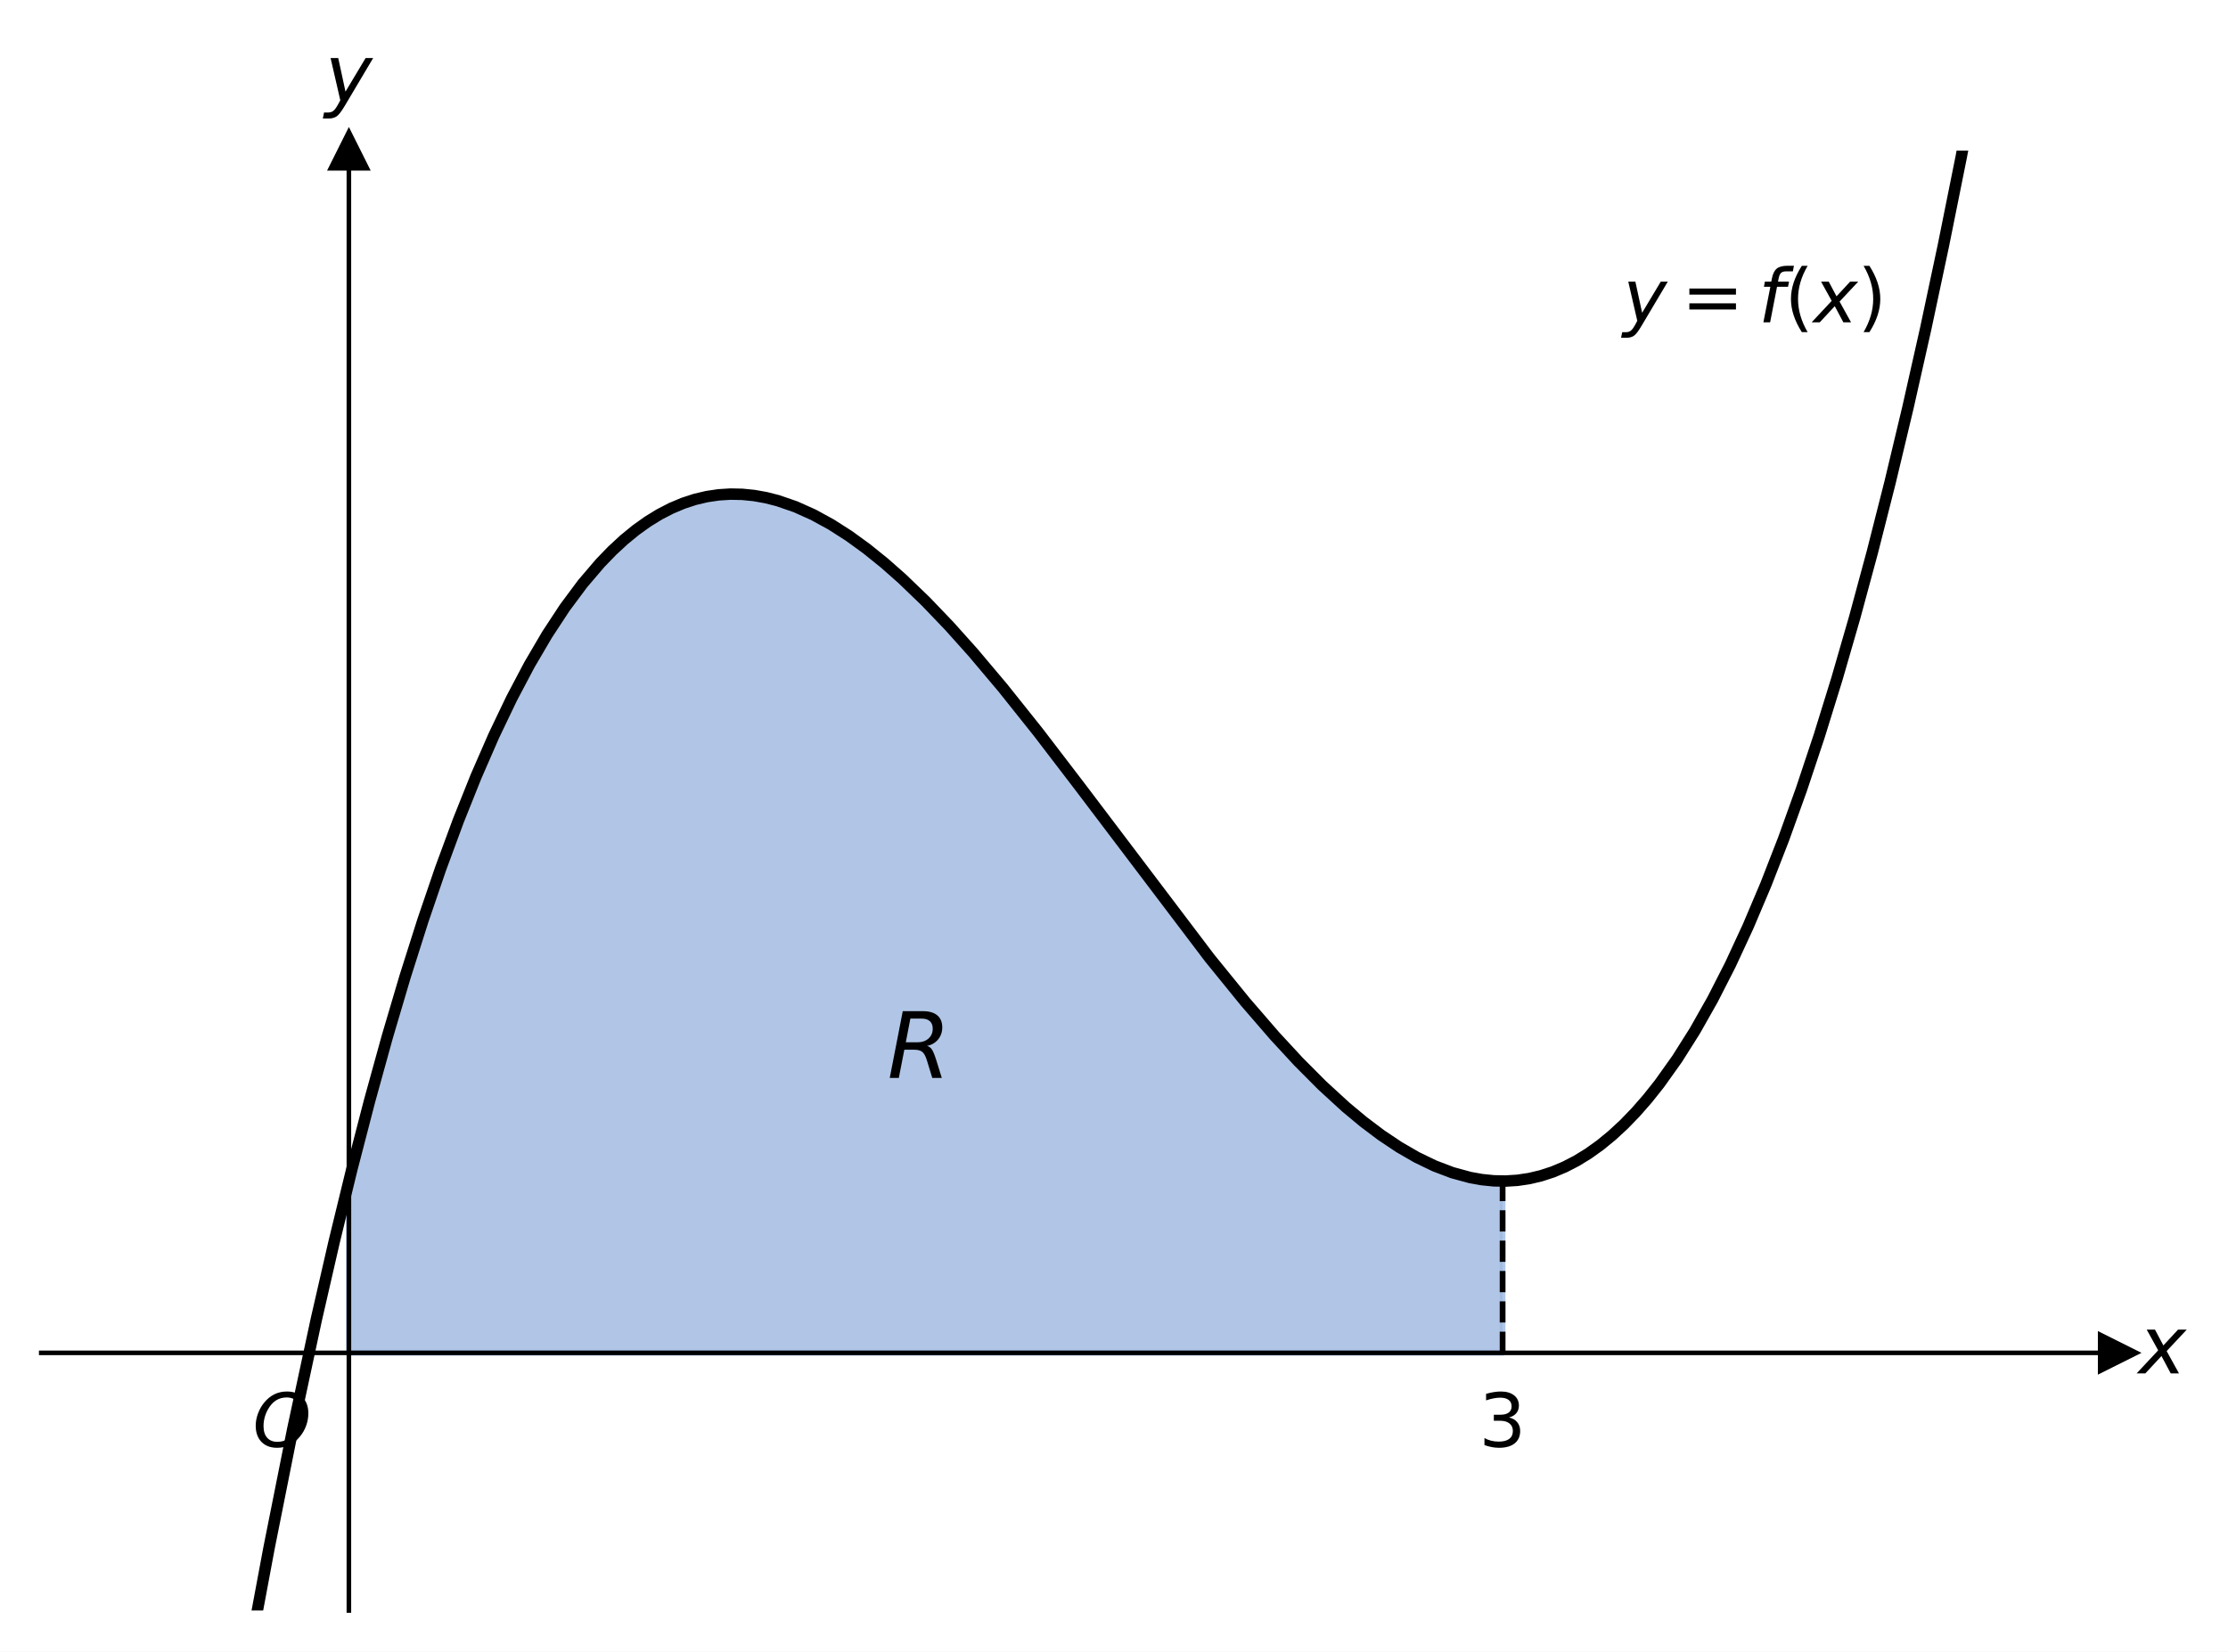
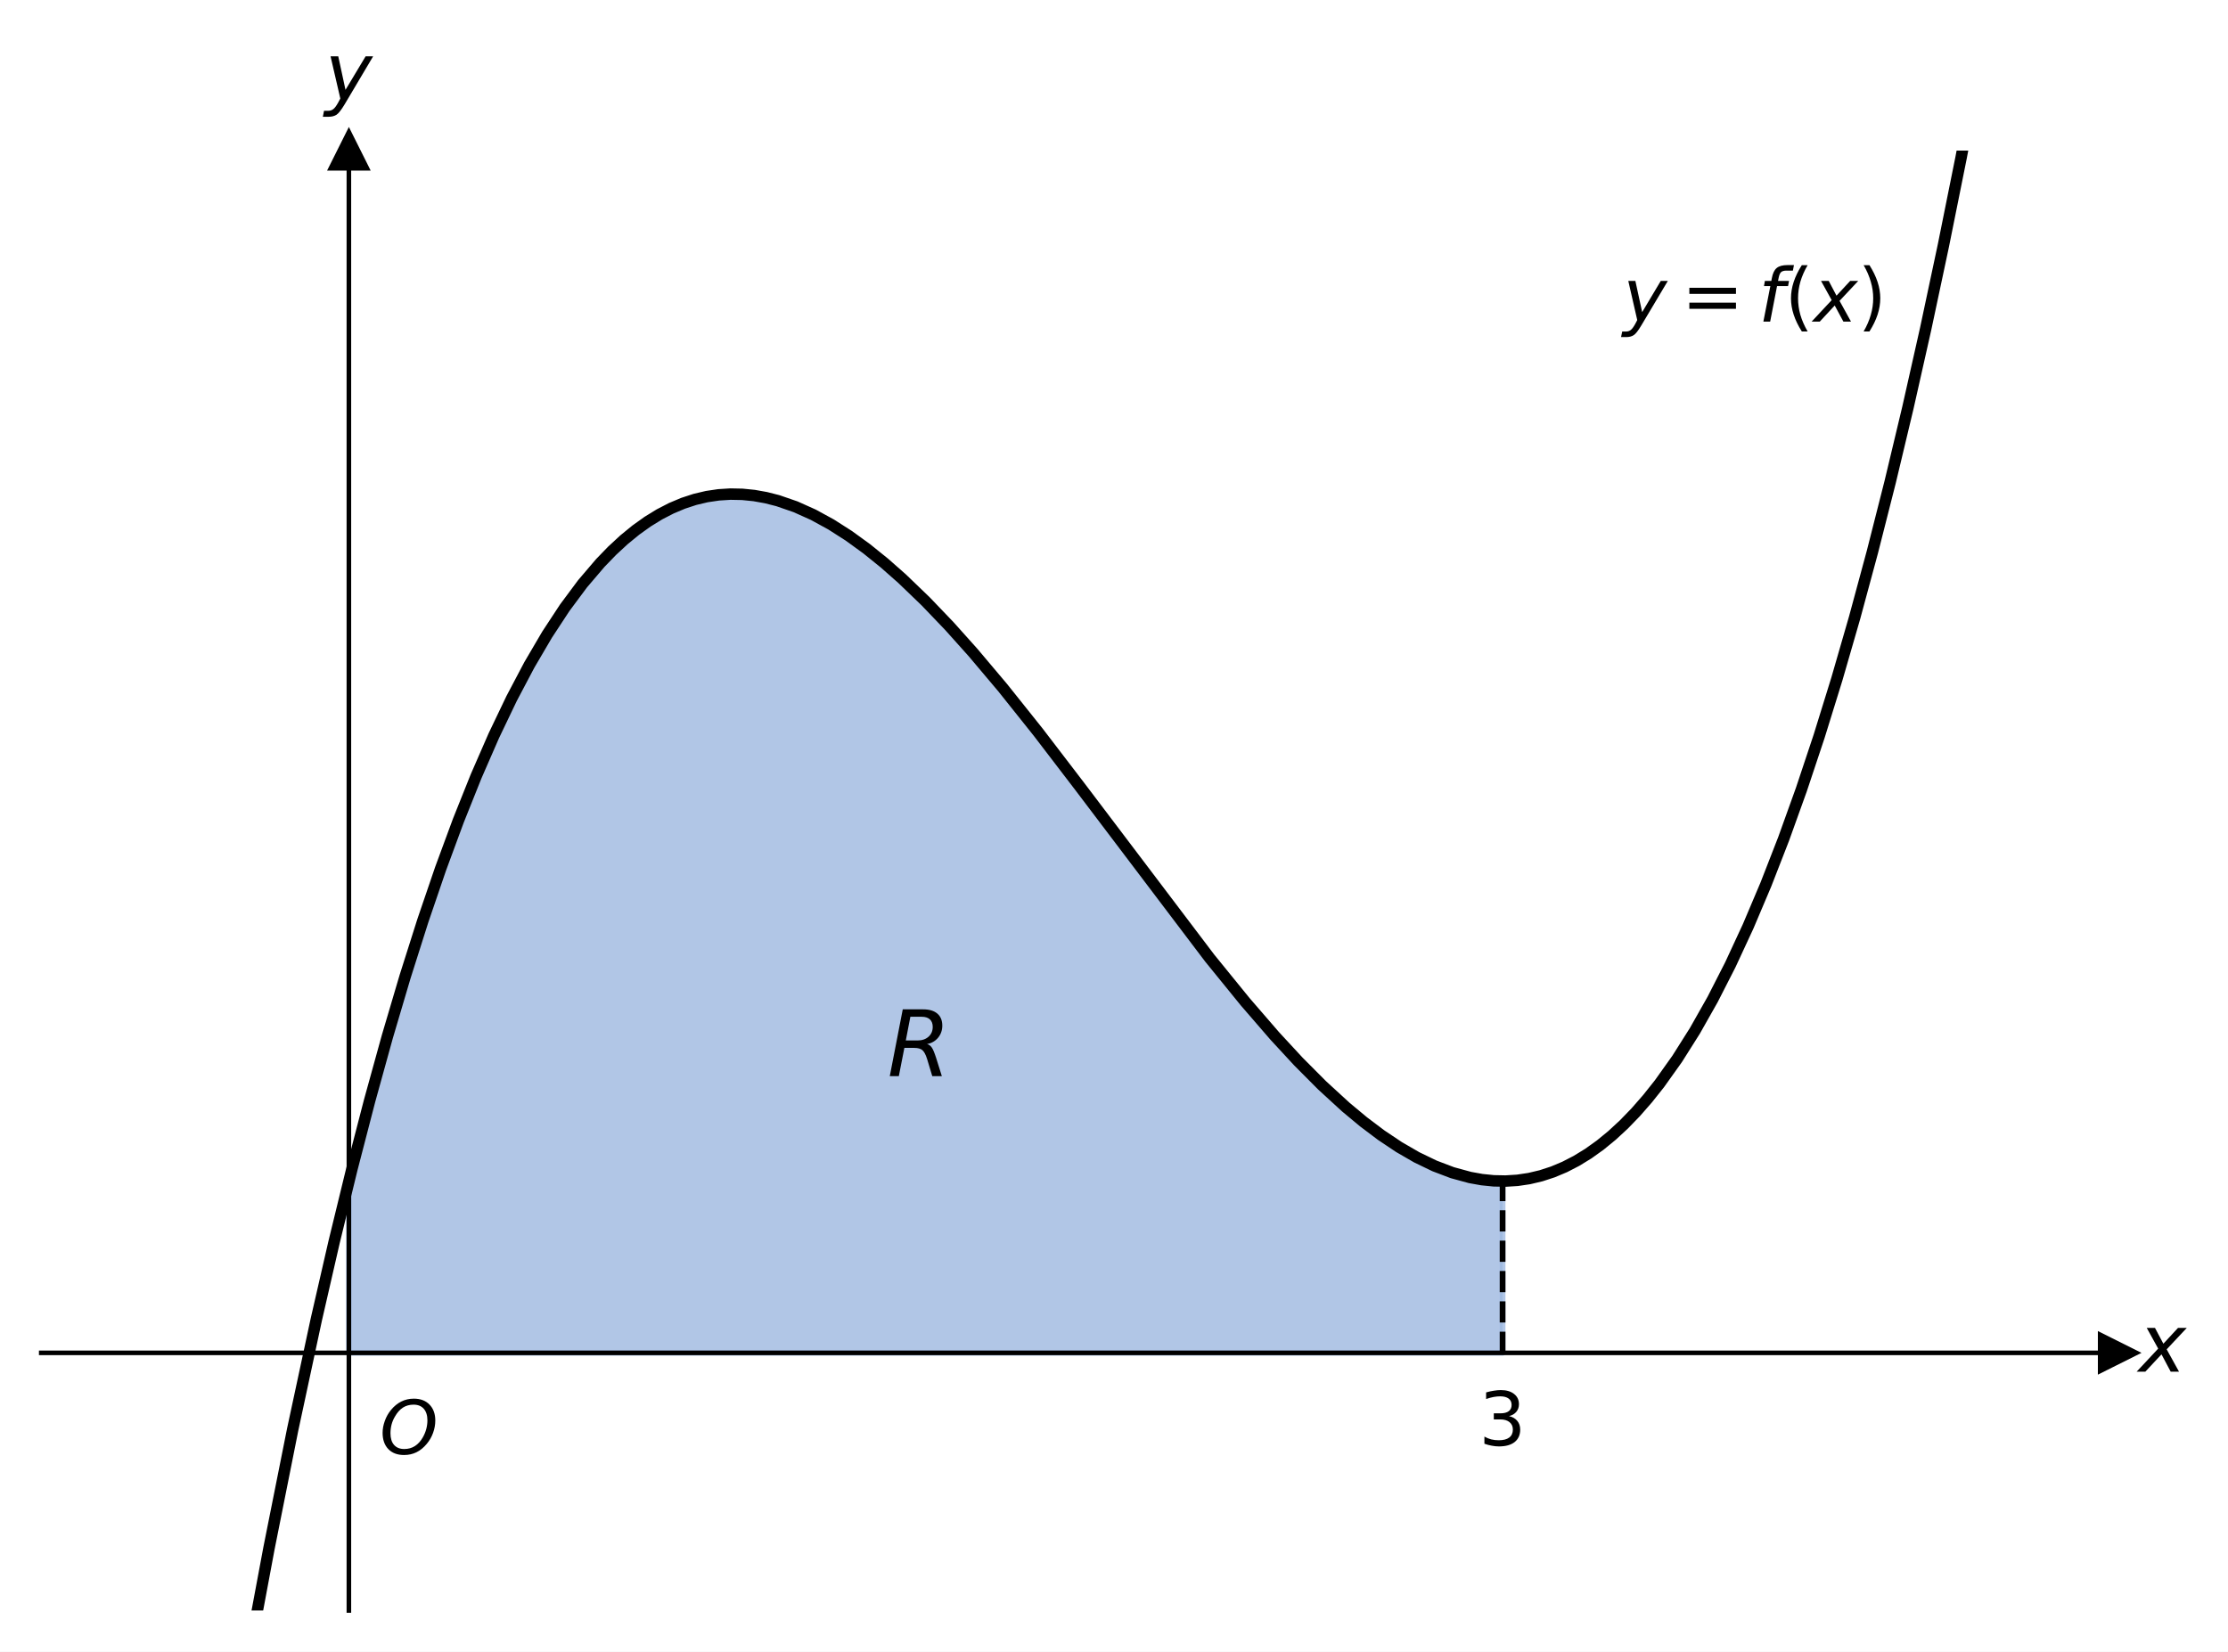
<svg xmlns="http://www.w3.org/2000/svg" xmlns:xlink="http://www.w3.org/1999/xlink" width="389.127pt" height="288.524pt" viewBox="0 0 389.127 288.524" version="1.1">
  <defs>
    <style type="text/css">*{stroke-linejoin: round; stroke-linecap: butt}</style>
  </defs>
  <g id="figure_1">
    <g id="patch_1">
      <path d="M 0 288.524  L 389.127 288.524  L 389.127 0  L 0 0  z " style="fill: #ffffff" />
    </g>
    <g id="axes_1">
      <g id="patch_2">
        <path d="M 7.2 281.324  L 369.9 281.324  L 369.9 26.3  L 7.2 26.3  z " style="fill: #ffffff" />
      </g>
      <g id="FillBetweenPolyCollection_1">
        <defs>
-           <path id="me5cca6260e" d="M 60.933 -52.204  L 60.933 -82.207  L 61.946 -86.237  L 62.958 -90.186  L 63.971 -94.054  L 64.984 -97.842  L 65.996 -101.551  L 67.009 -105.181  L 68.021 -108.733  L 69.034 -112.207  L 70.046 -115.605  L 71.059 -118.926  L 72.072 -122.172  L 73.084 -125.342  L 74.097 -128.438  L 75.109 -131.461  L 76.122 -134.41  L 77.134 -137.286  L 78.147 -140.091  L 79.159 -142.824  L 80.172 -145.487  L 81.185 -148.079  L 82.197 -150.602  L 83.21 -153.056  L 84.222 -155.442  L 85.235 -157.76  L 86.247 -160.012  L 87.26 -162.196  L 88.273 -164.315  L 89.285 -166.369  L 90.298 -168.358  L 91.31 -170.284  L 92.323 -172.146  L 93.335 -173.945  L 94.348 -175.682  L 95.36 -177.358  L 96.373 -178.973  L 97.386 -180.528  L 98.398 -182.023  L 99.411 -183.459  L 100.423 -184.836  L 101.436 -186.156  L 102.448 -187.419  L 103.461 -188.625  L 104.474 -189.775  L 105.486 -190.87  L 106.499 -191.911  L 107.511 -192.897  L 108.524 -193.83  L 109.536 -194.709  L 110.549 -195.537  L 111.561 -196.313  L 112.574 -197.038  L 113.587 -197.713  L 114.599 -198.338  L 115.612 -198.914  L 116.624 -199.441  L 117.637 -199.921  L 118.649 -200.353  L 119.662 -200.738  L 120.675 -201.078  L 121.687 -201.372  L 122.7 -201.621  L 123.712 -201.826  L 124.725 -201.987  L 125.737 -202.106  L 126.75 -202.182  L 127.762 -202.216  L 128.775 -202.209  L 129.788 -202.162  L 130.8 -202.075  L 131.813 -201.948  L 132.825 -201.783  L 133.838 -201.58  L 134.85 -201.34  L 135.863 -201.062  L 136.876 -200.749  L 137.888 -200.4  L 138.901 -200.016  L 139.913 -199.597  L 140.926 -199.145  L 141.938 -198.66  L 142.951 -198.142  L 143.963 -197.593  L 144.976 -197.012  L 145.989 -196.401  L 147.001 -195.759  L 148.014 -195.088  L 149.026 -194.389  L 150.039 -193.661  L 151.051 -192.906  L 152.064 -192.123  L 153.077 -191.315  L 154.089 -190.481  L 155.102 -189.621  L 156.114 -188.737  L 157.127 -187.83  L 158.139 -186.899  L 159.152 -185.945  L 160.164 -184.97  L 161.177 -183.973  L 162.19 -182.955  L 163.202 -181.917  L 164.215 -180.86  L 165.227 -179.784  L 166.24 -178.689  L 167.252 -177.577  L 168.265 -176.448  L 169.278 -175.302  L 170.29 -174.14  L 171.303 -172.964  L 172.315 -171.772  L 173.328 -170.567  L 174.34 -169.348  L 175.353 -168.117  L 176.365 -166.873  L 177.378 -165.618  L 178.391 -164.352  L 179.403 -163.076  L 180.416 -161.79  L 181.428 -160.495  L 182.441 -159.191  L 183.453 -157.88  L 184.466 -156.562  L 185.479 -155.237  L 186.491 -153.906  L 187.504 -152.569  L 188.516 -151.228  L 189.529 -149.883  L 190.541 -148.535  L 191.554 -147.183  L 192.566 -145.829  L 193.579 -144.474  L 194.592 -143.117  L 195.604 -141.76  L 196.617 -140.404  L 197.629 -139.048  L 198.642 -137.693  L 199.654 -136.341  L 200.667 -134.991  L 201.68 -133.645  L 202.692 -132.303  L 203.705 -130.965  L 204.717 -129.632  L 205.73 -128.305  L 206.742 -126.984  L 207.755 -125.67  L 208.768 -124.364  L 209.78 -123.066  L 210.793 -121.777  L 211.805 -120.498  L 212.818 -119.228  L 213.83 -117.969  L 214.843 -116.722  L 215.855 -115.486  L 216.868 -114.263  L 217.881 -113.053  L 218.893 -111.857  L 219.906 -110.676  L 220.918 -109.509  L 221.931 -108.358  L 222.943 -107.223  L 223.956 -106.105  L 224.969 -105.004  L 225.981 -103.922  L 226.994 -102.858  L 228.006 -101.814  L 229.019 -100.789  L 230.031 -99.786  L 231.044 -98.803  L 232.056 -97.842  L 233.069 -96.903  L 234.082 -95.988  L 235.094 -95.096  L 236.107 -94.229  L 237.119 -93.386  L 238.132 -92.569  L 239.144 -91.778  L 240.157 -91.013  L 241.17 -90.276  L 242.182 -89.567  L 243.195 -88.887  L 244.207 -88.235  L 245.22 -87.614  L 246.232 -87.023  L 247.245 -86.463  L 248.257 -85.934  L 249.27 -85.438  L 250.283 -84.975  L 251.295 -84.545  L 252.308 -84.15  L 253.32 -83.789  L 254.333 -83.464  L 255.345 -83.174  L 256.358 -82.921  L 257.371 -82.706  L 258.383 -82.528  L 259.396 -82.388  L 260.408 -82.288  L 261.421 -82.227  L 262.433 -82.207  L 262.433 -52.204  L 262.433 -52.204  L 261.421 -52.204  L 260.408 -52.204  L 259.396 -52.204  L 258.383 -52.204  L 257.371 -52.204  L 256.358 -52.204  L 255.345 -52.204  L 254.333 -52.204  L 253.32 -52.204  L 252.308 -52.204  L 251.295 -52.204  L 250.283 -52.204  L 249.27 -52.204  L 248.257 -52.204  L 247.245 -52.204  L 246.232 -52.204  L 245.22 -52.204  L 244.207 -52.204  L 243.195 -52.204  L 242.182 -52.204  L 241.17 -52.204  L 240.157 -52.204  L 239.144 -52.204  L 238.132 -52.204  L 237.119 -52.204  L 236.107 -52.204  L 235.094 -52.204  L 234.082 -52.204  L 233.069 -52.204  L 232.056 -52.204  L 231.044 -52.204  L 230.031 -52.204  L 229.019 -52.204  L 228.006 -52.204  L 226.994 -52.204  L 225.981 -52.204  L 224.969 -52.204  L 223.956 -52.204  L 222.943 -52.204  L 221.931 -52.204  L 220.918 -52.204  L 219.906 -52.204  L 218.893 -52.204  L 217.881 -52.204  L 216.868 -52.204  L 215.855 -52.204  L 214.843 -52.204  L 213.83 -52.204  L 212.818 -52.204  L 211.805 -52.204  L 210.793 -52.204  L 209.78 -52.204  L 208.768 -52.204  L 207.755 -52.204  L 206.742 -52.204  L 205.73 -52.204  L 204.717 -52.204  L 203.705 -52.204  L 202.692 -52.204  L 201.68 -52.204  L 200.667 -52.204  L 199.654 -52.204  L 198.642 -52.204  L 197.629 -52.204  L 196.617 -52.204  L 195.604 -52.204  L 194.592 -52.204  L 193.579 -52.204  L 192.566 -52.204  L 191.554 -52.204  L 190.541 -52.204  L 189.529 -52.204  L 188.516 -52.204  L 187.504 -52.204  L 186.491 -52.204  L 185.479 -52.204  L 184.466 -52.204  L 183.453 -52.204  L 182.441 -52.204  L 181.428 -52.204  L 180.416 -52.204  L 179.403 -52.204  L 178.391 -52.204  L 177.378 -52.204  L 176.365 -52.204  L 175.353 -52.204  L 174.34 -52.204  L 173.328 -52.204  L 172.315 -52.204  L 171.303 -52.204  L 170.29 -52.204  L 169.278 -52.204  L 168.265 -52.204  L 167.252 -52.204  L 166.24 -52.204  L 165.227 -52.204  L 164.215 -52.204  L 163.202 -52.204  L 162.19 -52.204  L 161.177 -52.204  L 160.164 -52.204  L 159.152 -52.204  L 158.139 -52.204  L 157.127 -52.204  L 156.114 -52.204  L 155.102 -52.204  L 154.089 -52.204  L 153.077 -52.204  L 152.064 -52.204  L 151.051 -52.204  L 150.039 -52.204  L 149.026 -52.204  L 148.014 -52.204  L 147.001 -52.204  L 145.989 -52.204  L 144.976 -52.204  L 143.963 -52.204  L 142.951 -52.204  L 141.938 -52.204  L 140.926 -52.204  L 139.913 -52.204  L 138.901 -52.204  L 137.888 -52.204  L 136.876 -52.204  L 135.863 -52.204  L 134.85 -52.204  L 133.838 -52.204  L 132.825 -52.204  L 131.813 -52.204  L 130.8 -52.204  L 129.788 -52.204  L 128.775 -52.204  L 127.762 -52.204  L 126.75 -52.204  L 125.737 -52.204  L 124.725 -52.204  L 123.712 -52.204  L 122.7 -52.204  L 121.687 -52.204  L 120.675 -52.204  L 119.662 -52.204  L 118.649 -52.204  L 117.637 -52.204  L 116.624 -52.204  L 115.612 -52.204  L 114.599 -52.204  L 113.587 -52.204  L 112.574 -52.204  L 111.561 -52.204  L 110.549 -52.204  L 109.536 -52.204  L 108.524 -52.204  L 107.511 -52.204  L 106.499 -52.204  L 105.486 -52.204  L 104.474 -52.204  L 103.461 -52.204  L 102.448 -52.204  L 101.436 -52.204  L 100.423 -52.204  L 99.411 -52.204  L 98.398 -52.204  L 97.386 -52.204  L 96.373 -52.204  L 95.36 -52.204  L 94.348 -52.204  L 93.335 -52.204  L 92.323 -52.204  L 91.31 -52.204  L 90.298 -52.204  L 89.285 -52.204  L 88.273 -52.204  L 87.26 -52.204  L 86.247 -52.204  L 85.235 -52.204  L 84.222 -52.204  L 83.21 -52.204  L 82.197 -52.204  L 81.185 -52.204  L 80.172 -52.204  L 79.159 -52.204  L 78.147 -52.204  L 77.134 -52.204  L 76.122 -52.204  L 75.109 -52.204  L 74.097 -52.204  L 73.084 -52.204  L 72.072 -52.204  L 71.059 -52.204  L 70.046 -52.204  L 69.034 -52.204  L 68.021 -52.204  L 67.009 -52.204  L 65.996 -52.204  L 64.984 -52.204  L 63.971 -52.204  L 62.958 -52.204  L 61.946 -52.204  L 60.933 -52.204  z " style="stroke: #9db8e0; stroke-opacity: 0.8" />
+           <path id="m27592639da" d="M 60.933 -52.204  L 60.933 -82.207  L 61.946 -86.237  L 62.958 -90.186  L 63.971 -94.054  L 64.984 -97.842  L 65.996 -101.551  L 67.009 -105.181  L 68.021 -108.733  L 69.034 -112.207  L 70.046 -115.605  L 71.059 -118.926  L 72.072 -122.172  L 73.084 -125.342  L 74.097 -128.438  L 75.109 -131.461  L 76.122 -134.41  L 77.134 -137.286  L 78.147 -140.091  L 79.159 -142.824  L 80.172 -145.487  L 81.185 -148.079  L 82.197 -150.602  L 83.21 -153.056  L 84.222 -155.442  L 85.235 -157.76  L 86.247 -160.012  L 87.26 -162.196  L 88.273 -164.315  L 89.285 -166.369  L 90.298 -168.358  L 91.31 -170.284  L 92.323 -172.146  L 93.335 -173.945  L 94.348 -175.682  L 95.36 -177.358  L 96.373 -178.973  L 97.386 -180.528  L 98.398 -182.023  L 99.411 -183.459  L 100.423 -184.836  L 101.436 -186.156  L 102.448 -187.419  L 103.461 -188.625  L 104.474 -189.775  L 105.486 -190.87  L 106.499 -191.911  L 107.511 -192.897  L 108.524 -193.83  L 109.536 -194.709  L 110.549 -195.537  L 111.561 -196.313  L 112.574 -197.038  L 113.587 -197.713  L 114.599 -198.338  L 115.612 -198.914  L 116.624 -199.441  L 117.637 -199.921  L 118.649 -200.353  L 119.662 -200.738  L 120.675 -201.078  L 121.687 -201.372  L 122.7 -201.621  L 123.712 -201.826  L 124.725 -201.987  L 125.737 -202.106  L 126.75 -202.182  L 127.762 -202.216  L 128.775 -202.209  L 129.788 -202.162  L 130.8 -202.075  L 131.813 -201.948  L 132.825 -201.783  L 133.838 -201.58  L 134.85 -201.34  L 135.863 -201.062  L 136.876 -200.749  L 137.888 -200.4  L 138.901 -200.016  L 139.913 -199.597  L 140.926 -199.145  L 141.938 -198.66  L 142.951 -198.142  L 143.963 -197.593  L 144.976 -197.012  L 145.989 -196.401  L 147.001 -195.759  L 148.014 -195.088  L 149.026 -194.389  L 150.039 -193.661  L 151.051 -192.906  L 152.064 -192.123  L 153.077 -191.315  L 154.089 -190.481  L 155.102 -189.621  L 156.114 -188.737  L 157.127 -187.83  L 158.139 -186.899  L 159.152 -185.945  L 160.164 -184.97  L 161.177 -183.973  L 162.19 -182.955  L 163.202 -181.917  L 164.215 -180.86  L 165.227 -179.784  L 166.24 -178.689  L 167.252 -177.577  L 168.265 -176.448  L 169.278 -175.302  L 170.29 -174.14  L 171.303 -172.964  L 172.315 -171.772  L 173.328 -170.567  L 174.34 -169.348  L 175.353 -168.117  L 176.365 -166.873  L 177.378 -165.618  L 178.391 -164.352  L 179.403 -163.076  L 180.416 -161.79  L 181.428 -160.495  L 182.441 -159.191  L 183.453 -157.88  L 184.466 -156.562  L 185.479 -155.237  L 186.491 -153.906  L 187.504 -152.569  L 188.516 -151.228  L 189.529 -149.883  L 190.541 -148.535  L 191.554 -147.183  L 192.566 -145.829  L 193.579 -144.474  L 194.592 -143.117  L 195.604 -141.76  L 196.617 -140.404  L 197.629 -139.048  L 198.642 -137.693  L 199.654 -136.341  L 200.667 -134.991  L 201.68 -133.645  L 202.692 -132.303  L 203.705 -130.965  L 204.717 -129.632  L 205.73 -128.305  L 206.742 -126.984  L 207.755 -125.67  L 208.768 -124.364  L 209.78 -123.066  L 210.793 -121.777  L 211.805 -120.498  L 212.818 -119.228  L 213.83 -117.969  L 214.843 -116.722  L 215.855 -115.486  L 216.868 -114.263  L 217.881 -113.053  L 218.893 -111.857  L 219.906 -110.676  L 220.918 -109.509  L 221.931 -108.358  L 222.943 -107.223  L 223.956 -106.105  L 224.969 -105.004  L 225.981 -103.922  L 226.994 -102.858  L 228.006 -101.814  L 229.019 -100.789  L 230.031 -99.786  L 231.044 -98.803  L 232.056 -97.842  L 233.069 -96.903  L 234.082 -95.988  L 235.094 -95.096  L 236.107 -94.229  L 237.119 -93.386  L 238.132 -92.569  L 239.144 -91.778  L 240.157 -91.013  L 241.17 -90.276  L 242.182 -89.567  L 243.195 -88.887  L 244.207 -88.235  L 245.22 -87.614  L 246.232 -87.023  L 247.245 -86.463  L 248.257 -85.934  L 249.27 -85.438  L 250.283 -84.975  L 251.295 -84.545  L 252.308 -84.15  L 253.32 -83.789  L 254.333 -83.464  L 255.345 -83.174  L 256.358 -82.921  L 257.371 -82.706  L 258.383 -82.528  L 259.396 -82.388  L 260.408 -82.288  L 261.421 -82.227  L 262.433 -82.207  L 262.433 -52.204  L 262.433 -52.204  L 261.421 -52.204  L 260.408 -52.204  L 259.396 -52.204  L 258.383 -52.204  L 257.371 -52.204  L 256.358 -52.204  L 255.345 -52.204  L 254.333 -52.204  L 253.32 -52.204  L 252.308 -52.204  L 251.295 -52.204  L 250.283 -52.204  L 249.27 -52.204  L 248.257 -52.204  L 247.245 -52.204  L 246.232 -52.204  L 245.22 -52.204  L 244.207 -52.204  L 243.195 -52.204  L 242.182 -52.204  L 241.17 -52.204  L 240.157 -52.204  L 239.144 -52.204  L 238.132 -52.204  L 237.119 -52.204  L 236.107 -52.204  L 235.094 -52.204  L 234.082 -52.204  L 233.069 -52.204  L 232.056 -52.204  L 231.044 -52.204  L 230.031 -52.204  L 229.019 -52.204  L 228.006 -52.204  L 226.994 -52.204  L 225.981 -52.204  L 224.969 -52.204  L 223.956 -52.204  L 222.943 -52.204  L 221.931 -52.204  L 220.918 -52.204  L 219.906 -52.204  L 218.893 -52.204  L 217.881 -52.204  L 216.868 -52.204  L 215.855 -52.204  L 214.843 -52.204  L 213.83 -52.204  L 212.818 -52.204  L 211.805 -52.204  L 210.793 -52.204  L 209.78 -52.204  L 208.768 -52.204  L 207.755 -52.204  L 206.742 -52.204  L 205.73 -52.204  L 204.717 -52.204  L 203.705 -52.204  L 202.692 -52.204  L 201.68 -52.204  L 200.667 -52.204  L 199.654 -52.204  L 198.642 -52.204  L 197.629 -52.204  L 196.617 -52.204  L 195.604 -52.204  L 194.592 -52.204  L 193.579 -52.204  L 192.566 -52.204  L 191.554 -52.204  L 190.541 -52.204  L 189.529 -52.204  L 188.516 -52.204  L 187.504 -52.204  L 186.491 -52.204  L 185.479 -52.204  L 184.466 -52.204  L 183.453 -52.204  L 182.441 -52.204  L 181.428 -52.204  L 180.416 -52.204  L 179.403 -52.204  L 178.391 -52.204  L 177.378 -52.204  L 176.365 -52.204  L 175.353 -52.204  L 174.34 -52.204  L 173.328 -52.204  L 172.315 -52.204  L 171.303 -52.204  L 170.29 -52.204  L 169.278 -52.204  L 168.265 -52.204  L 167.252 -52.204  L 166.24 -52.204  L 165.227 -52.204  L 164.215 -52.204  L 163.202 -52.204  L 162.19 -52.204  L 161.177 -52.204  L 160.164 -52.204  L 159.152 -52.204  L 158.139 -52.204  L 157.127 -52.204  L 156.114 -52.204  L 155.102 -52.204  L 154.089 -52.204  L 153.077 -52.204  L 152.064 -52.204  L 151.051 -52.204  L 150.039 -52.204  L 149.026 -52.204  L 148.014 -52.204  L 147.001 -52.204  L 145.989 -52.204  L 144.976 -52.204  L 143.963 -52.204  L 142.951 -52.204  L 141.938 -52.204  L 140.926 -52.204  L 139.913 -52.204  L 138.901 -52.204  L 137.888 -52.204  L 136.876 -52.204  L 135.863 -52.204  L 134.85 -52.204  L 133.838 -52.204  L 132.825 -52.204  L 131.813 -52.204  L 130.8 -52.204  L 129.788 -52.204  L 128.775 -52.204  L 127.762 -52.204  L 126.75 -52.204  L 125.737 -52.204  L 124.725 -52.204  L 123.712 -52.204  L 122.7 -52.204  L 121.687 -52.204  L 120.675 -52.204  L 119.662 -52.204  L 118.649 -52.204  L 117.637 -52.204  L 116.624 -52.204  L 115.612 -52.204  L 114.599 -52.204  L 113.587 -52.204  L 112.574 -52.204  L 111.561 -52.204  L 110.549 -52.204  L 109.536 -52.204  L 108.524 -52.204  L 107.511 -52.204  L 106.499 -52.204  L 105.486 -52.204  L 104.474 -52.204  L 103.461 -52.204  L 102.448 -52.204  L 101.436 -52.204  L 100.423 -52.204  L 99.411 -52.204  L 98.398 -52.204  L 97.386 -52.204  L 96.373 -52.204  L 95.36 -52.204  L 94.348 -52.204  L 93.335 -52.204  L 92.323 -52.204  L 91.31 -52.204  L 90.298 -52.204  L 89.285 -52.204  L 88.273 -52.204  L 87.26 -52.204  L 86.247 -52.204  L 85.235 -52.204  L 84.222 -52.204  L 83.21 -52.204  L 82.197 -52.204  L 81.185 -52.204  L 80.172 -52.204  L 79.159 -52.204  L 78.147 -52.204  L 77.134 -52.204  L 76.122 -52.204  L 75.109 -52.204  L 74.097 -52.204  L 73.084 -52.204  L 72.072 -52.204  L 71.059 -52.204  L 70.046 -52.204  L 69.034 -52.204  L 68.021 -52.204  L 67.009 -52.204  L 65.996 -52.204  L 64.984 -52.204  L 63.971 -52.204  L 62.958 -52.204  L 61.946 -52.204  L 60.933 -52.204  z " style="stroke: #9db8e0; stroke-opacity: 0.8" />
        </defs>
-         <g clip-path="url(#pd04bd64efe)">
-           <use xlink:href="#me5cca6260e" x="0" y="288.524" style="fill: #9db8e0; fill-opacity: 0.8; stroke: #9db8e0; stroke-opacity: 0.8" />
+         <g clip-path="url(#p360f3f9c40)">
+           <use xlink:href="#m27592639da" x="0" y="288.524" style="fill: #9db8e0; fill-opacity: 0.8; stroke: #9db8e0; stroke-opacity: 0.8" />
        </g>
      </g>
      <g id="matplotlib.axis_1" />
      <g id="matplotlib.axis_2" />
      <g id="line2d_1">
        <defs>
-           <path id="m8132a3cdcf" d="M 3 0  L -3 -3  L -3 3  z " style="stroke: #000000; stroke-linejoin: miter" />
+           <path id="m6ddb0366d3" d="M 3 0  L -3 -3  L -3 3  z " style="stroke: #000000; stroke-linejoin: miter" />
        </defs>
        <g>
-           <use xlink:href="#m8132a3cdcf" x="369.9" y="236.32" style="stroke: #000000; stroke-linejoin: miter" />
+           <use xlink:href="#m6ddb0366d3" x="369.9" y="236.32" style="stroke: #000000; stroke-linejoin: miter" />
        </g>
      </g>
      <g id="line2d_2">
        <defs>
-           <path id="m7e6102079e" d="M 0 -3  L -3 3  L 3 3  z " style="stroke: #000000; stroke-linejoin: miter" />
+           <path id="m780cb0979f" d="M 0 -3  L -3 3  L 3 3  z " style="stroke: #000000; stroke-linejoin: miter" />
        </defs>
        <g>
-           <use xlink:href="#m7e6102079e" x="60.933" y="26.3" style="stroke: #000000; stroke-linejoin: miter" />
+           <use xlink:href="#m780cb0979f" x="60.933" y="26.3" style="stroke: #000000; stroke-linejoin: miter" />
        </g>
      </g>
      <g id="line2d_3">
-         <path d="M 43.417 289.524  L 46.983 270.434  L 51.117 249.722  L 55.25 230.473  L 58.35 216.971  L 61.45 204.251  L 64.55 192.295  L 67.65 181.085  L 70.75 170.604  L 73.85 160.834  L 76.95 151.756  L 80.05 143.355  L 83.15 135.611  L 86.25 128.507  L 89.35 122.026  L 92.45 116.149  L 95.55 110.86  L 98.65 106.139  L 101.75 101.97  L 104.85 98.336  L 106.917 96.2  L 108.983 94.289  L 111.05 92.597  L 113.117 91.118  L 115.183 89.848  L 117.25 88.781  L 119.317 87.912  L 121.383 87.236  L 123.45 86.747  L 125.517 86.441  L 127.583 86.311  L 129.65 86.354  L 131.717 86.562  L 133.783 86.932  L 135.85 87.458  L 138.95 88.528  L 142.05 89.92  L 145.15 91.615  L 148.25 93.597  L 151.35 95.847  L 154.45 98.347  L 157.55 101.081  L 161.683 105.058  L 165.817 109.376  L 169.95 113.992  L 175.117 120.119  L 181.317 127.887  L 188.55 137.341  L 211.283 167.368  L 217.483 174.998  L 222.65 180.974  L 226.783 185.447  L 230.917 189.599  L 235.05 193.39  L 238.15 195.97  L 241.25 198.306  L 244.35 200.379  L 247.45 202.171  L 250.55 203.666  L 253.65 204.845  L 256.75 205.691  L 258.817 206.061  L 260.883 206.27  L 262.95 206.312  L 265.017 206.183  L 267.083 205.876  L 269.15 205.387  L 271.217 204.711  L 273.283 203.842  L 275.35 202.775  L 277.417 201.505  L 279.483 200.027  L 281.55 198.334  L 283.617 196.423  L 285.683 194.288  L 287.75 191.923  L 289.817 189.324  L 292.917 184.973  L 296.017 180.065  L 299.117 174.582  L 302.217 168.505  L 305.317 161.819  L 308.417 154.503  L 311.517 146.542  L 314.617 137.917  L 317.717 128.611  L 320.817 118.606  L 323.917 107.884  L 327.017 96.427  L 330.117 84.218  L 333.217 71.24  L 336.317 57.473  L 339.417 42.902  L 342.517 27.507  L 346.65 5.671  L 347.857 -1  L 347.857 -1  " clip-path="url(#pd04bd64efe)" style="fill: none; stroke: #000000; stroke-width: 2; stroke-linecap: square" />
+         <path d="M 43.417 289.524  L 46.983 270.434  L 51.117 249.722  L 55.25 230.473  L 58.35 216.971  L 61.45 204.251  L 64.55 192.295  L 67.65 181.085  L 70.75 170.604  L 73.85 160.834  L 76.95 151.756  L 80.05 143.355  L 83.15 135.611  L 86.25 128.507  L 89.35 122.026  L 92.45 116.149  L 95.55 110.86  L 98.65 106.139  L 101.75 101.97  L 104.85 98.336  L 106.917 96.2  L 108.983 94.289  L 111.05 92.597  L 113.117 91.118  L 115.183 89.848  L 117.25 88.781  L 119.317 87.912  L 121.383 87.236  L 123.45 86.747  L 125.517 86.441  L 127.583 86.311  L 129.65 86.354  L 131.717 86.562  L 133.783 86.932  L 135.85 87.458  L 138.95 88.528  L 142.05 89.92  L 145.15 91.615  L 148.25 93.597  L 151.35 95.847  L 154.45 98.347  L 157.55 101.081  L 161.683 105.058  L 165.817 109.376  L 169.95 113.992  L 175.117 120.119  L 181.317 127.887  L 188.55 137.341  L 211.283 167.368  L 217.483 174.998  L 222.65 180.974  L 226.783 185.447  L 230.917 189.599  L 235.05 193.39  L 238.15 195.97  L 241.25 198.306  L 244.35 200.379  L 247.45 202.171  L 250.55 203.666  L 253.65 204.845  L 256.75 205.691  L 258.817 206.061  L 260.883 206.27  L 262.95 206.312  L 265.017 206.183  L 267.083 205.876  L 269.15 205.387  L 271.217 204.711  L 273.283 203.842  L 275.35 202.775  L 277.417 201.505  L 279.483 200.027  L 281.55 198.334  L 283.617 196.423  L 285.683 194.288  L 287.75 191.923  L 289.817 189.324  L 292.917 184.973  L 296.017 180.065  L 299.117 174.582  L 302.217 168.505  L 305.317 161.819  L 308.417 154.503  L 311.517 146.542  L 314.617 137.917  L 317.717 128.611  L 320.817 118.606  L 323.917 107.884  L 327.017 96.427  L 330.117 84.218  L 333.217 71.24  L 336.317 57.473  L 339.417 42.902  L 342.517 27.507  L 346.65 5.671  L 347.857 -1  L 347.857 -1  " clip-path="url(#p360f3f9c40)" style="fill: none; stroke: #000000; stroke-width: 2; stroke-linecap: square" />
      </g>
      <g id="line2d_4">
-         <path d="M 262.433 236.32  L 262.433 206.317  " clip-path="url(#pd04bd64efe)" style="fill: none; stroke-dasharray: 3.7,1.6; stroke-dashoffset: 0; stroke: #000000" />
+         <path d="M 262.433 236.32  L 262.433 206.317  " clip-path="url(#p360f3f9c40)" style="fill: none; stroke-dasharray: 3.7,1.6; stroke-dashoffset: 0; stroke: #000000" />
      </g>
      <g id="patch_3">
        <path d="M 60.933 281.324  L 60.933 26.3  " style="fill: none; stroke: #000000; stroke-width: 0.8; stroke-linejoin: miter; stroke-linecap: square" />
      </g>
      <g id="patch_4">
        <path d="M 7.2 236.32  L 369.9 236.32  " style="fill: none; stroke: #000000; stroke-width: 0.8; stroke-linejoin: miter; stroke-linecap: square" />
      </g>
      <g id="text_1">
-         <g transform="translate(373.527 239.957) scale(0.14 -0.14)">
-           <defs>
-             <path id="DejaVuSans-Oblique-5b" d="M 3841 3500  L 2234 1784  L 3219 0  L 2559 0  L 1819 1388  L 531 0  L -166 0  L 1556 1844  L 641 3500  L 1300 3500  L 1972 2234  L 3144 3500  L 3841 3500  z " transform="scale(0.015625)" />
-           </defs>
-           <use xlink:href="#DejaVuSans-Oblique-5b" transform="translate(0 0.3125)" />
+         <g transform="translate(373.527 239.957)">
+           <text>
+             <tspan x="0" y="-0.344" style="font-style: oblique; font-size: 14px; font-family: 'DejaVu Sans'">x</tspan>
+           </text>
        </g>
      </g>
      <g id="text_2">
-         <g transform="translate(56.73333 17.83672) scale(0.14 -0.14)">
-           <defs>
-             <path id="DejaVuSans-Oblique-5c" d="M 1588 -325  Q 1188 -997 936 -1164  Q 684 -1331 294 -1331  L -159 -1331  L -63 -850  L 269 -850  Q 509 -850 678 -719  Q 847 -588 1056 -206  L 1234 128  L 459 3500  L 1069 3500  L 1650 819  L 3256 3500  L 3859 3500  L 1588 -325  z " transform="scale(0.015625)" />
-           </defs>
-           <use xlink:href="#DejaVuSans-Oblique-5c" transform="translate(0 0.3125)" />
+         <g transform="translate(56.73333 17.83672)">
+           <text>
+             <tspan x="0" y="-0.344" style="font-style: oblique; font-size: 14px; font-family: 'DejaVu Sans'">y</tspan>
+           </text>
        </g>
      </g>
      <g id="text_3">
-         <g transform="translate(258.2733 252.8218) scale(0.13 -0.13)">
-           <defs>
-             <path id="DejaVuSans-16" d="M 2597 2516  Q 3050 2419 3304 2112  Q 3559 1806 3559 1356  Q 3559 666 3084 287  Q 2609 -91 1734 -91  Q 1441 -91 1130 -33  Q 819 25 488 141  L 488 750  Q 750 597 1062 519  Q 1375 441 1716 441  Q 2309 441 2620 675  Q 2931 909 2931 1356  Q 2931 1769 2642 2001  Q 2353 2234 1838 2234  L 1294 2234  L 1294 2753  L 1863 2753  Q 2328 2753 2575 2939  Q 2822 3125 2822 3475  Q 2822 3834 2567 4026  Q 2313 4219 1838 4219  Q 1578 4219 1281 4162  Q 984 4106 628 3988  L 628 4550  Q 988 4650 1302 4700  Q 1616 4750 1894 4750  Q 2613 4750 3031 4423  Q 3450 4097 3450 3541  Q 3450 3153 3228 2886  Q 3006 2619 2597 2516  z " transform="scale(0.015625)" />
-           </defs>
-           <use xlink:href="#DejaVuSans-16" transform="translate(0 0.78125)" />
+         <g transform="translate(258.2733 252.8218)">
+           <text>
+             <tspan x="0" y="-0.344" style="font-size: 13px; font-family: 'DejaVu Sans'">3</tspan>
+           </text>
        </g>
      </g>
      <g id="text_4">
-         <g transform="translate(154.9667 188.3157) scale(0.16 -0.16)">
-           <defs>
-             <path id="DejaVuSans-Oblique-35" d="M 1613 4147  L 1294 2491  L 2106 2491  Q 2584 2491 2879 2755  Q 3175 3019 3175 3444  Q 3175 3784 2976 3965  Q 2778 4147 2406 4147  L 1613 4147  z M 2772 2241  Q 2972 2194 3105 2009  Q 3238 1825 3413 1275  L 3809 0  L 3144 0  L 2778 1197  Q 2638 1659 2453 1815  Q 2269 1972 1888 1972  L 1191 1972  L 806 0  L 172 0  L 1081 4666  L 2503 4666  Q 3150 4666 3495 4373  Q 3841 4081 3841 3531  Q 3841 3044 3547 2687  Q 3253 2331 2772 2241  z " transform="scale(0.015625)" />
-           </defs>
-           <use xlink:href="#DejaVuSans-Oblique-35" transform="translate(0 0.09375)" />
+         <g transform="translate(154.9667 188.3157)">
+           <text>
+             <tspan x="0" y="-0.328" style="font-style: oblique; font-size: 16px; font-family: 'DejaVu Sans'">R</tspan>
+           </text>
        </g>
      </g>
      <g id="text_5">
-         <g transform="translate(283.45 56.3033) scale(0.13 -0.13)">
-           <defs>
-             <path id="DejaVuSans-20" d="M 678 2906  L 4684 2906  L 4684 2381  L 678 2381  L 678 2906  z M 678 1631  L 4684 1631  L 4684 1100  L 678 1100  L 678 1631  z " transform="scale(0.015625)" />
-             <path id="DejaVuSans-Oblique-49" d="M 3059 4863  L 2969 4384  L 2419 4384  Q 2106 4384 1964 4261  Q 1822 4138 1753 3809  L 1691 3500  L 2638 3500  L 2553 3053  L 1606 3053  L 1013 0  L 434 0  L 1031 3053  L 481 3053  L 563 3500  L 1113 3500  L 1159 3744  Q 1278 4363 1576 4613  Q 1875 4863 2516 4863  L 3059 4863  z " transform="scale(0.015625)" />
-             <path id="DejaVuSans-b" d="M 1984 4856  Q 1566 4138 1362 3434  Q 1159 2731 1159 2009  Q 1159 1288 1364 580  Q 1569 -128 1984 -844  L 1484 -844  Q 1016 -109 783 600  Q 550 1309 550 2009  Q 550 2706 781 3412  Q 1013 4119 1484 4856  L 1984 4856  z " transform="scale(0.015625)" />
-             <path id="DejaVuSans-c" d="M 513 4856  L 1013 4856  Q 1481 4119 1714 3412  Q 1947 2706 1947 2009  Q 1947 1309 1714 600  Q 1481 -109 1013 -844  L 513 -844  Q 928 -128 1133 580  Q 1338 1288 1338 2009  Q 1338 2731 1133 3434  Q 928 4138 513 4856  z " transform="scale(0.015625)" />
-           </defs>
-           <use xlink:href="#DejaVuSans-Oblique-5c" transform="translate(0 0.015625)" />
-           <use xlink:href="#DejaVuSans-20" transform="translate(78.66211 0.015625)" />
-           <use xlink:href="#DejaVuSans-Oblique-49" transform="translate(181.9336 0.015625)" />
-           <use xlink:href="#DejaVuSans-b" transform="translate(217.1387 0.015625)" />
-           <use xlink:href="#DejaVuSans-Oblique-5b" transform="translate(256.1523 0.015625)" />
-           <use xlink:href="#DejaVuSans-c" transform="translate(315.332 0.015625)" />
+         <g transform="translate(283.45 56.3033)">
+           <text>
+             <tspan x="0" y="-0.125" style="font-style: oblique; font-size: 13px; font-family: 'DejaVu Sans'">y</tspan>
+             <tspan x="23.651" y="-0.125" style="font-style: oblique; font-size: 13px; font-family: 'DejaVu Sans'">f</tspan>
+             <tspan x="33.3" y="-0.125" style="font-style: oblique; font-size: 13px; font-family: 'DejaVu Sans'">x</tspan>
+             <tspan x="10.226" y="-0.125" style="font-size: 13px; font-family: 'DejaVu Sans'">=</tspan>
+             <tspan x="28.228" y="-0.125" style="font-size: 13px; font-family: 'DejaVu Sans'">(</tspan>
+             <tspan x="40.993" y="-0.125" style="font-size: 13px; font-family: 'DejaVu Sans'">)</tspan>
+           </text>
        </g>
      </g>
      <g id="text_6">
-         <g transform="translate(44.14167 252.8218) scale(0.13 -0.13)">
-           <defs>
-             <path id="DejaVuSans-Oblique-32" d="M 2919 4238  Q 2400 4238 2003 3986  Q 1606 3734 1313 3219  Q 1125 2891 1026 2522  Q 928 2153 928 1778  Q 928 1128 1239 775  Q 1550 422 2119 422  Q 2631 422 3032 676  Q 3434 931 3719 1434  Q 3909 1772 4009 2142  Q 4109 2513 4109 2881  Q 4109 3528 3796 3883  Q 3484 4238 2919 4238  z M 2100 -91  Q 1241 -91 748 418  Q 256 928 256 1813  Q 256 2319 448 2847  Q 641 3375 978 3788  Q 1375 4272 1862 4511  Q 2350 4750 2938 4750  Q 3794 4750 4287 4245  Q 4781 3741 4781 2869  Q 4781 2331 4593 1812  Q 4406 1294 4056 872  Q 3656 384 3173 146  Q 2691 -91 2100 -91  z " transform="scale(0.015625)" />
-           </defs>
-           <use xlink:href="#DejaVuSans-Oblique-32" transform="translate(0 0.78125)" />
+         <g transform="translate(66.30667 254.3219)">
+           <text>
+             <tspan x="0" y="-0.344" style="font-style: oblique; font-size: 13px; font-family: 'DejaVu Sans'">O</tspan>
+           </text>
        </g>
      </g>
    </g>
  </g>
  <defs>
-     <clipPath id="pd04bd64efe">
+     <clipPath id="p360f3f9c40">
      <rect x="7.2" y="26.3" width="362.7" height="255.024" />
    </clipPath>
  </defs>
</svg>
